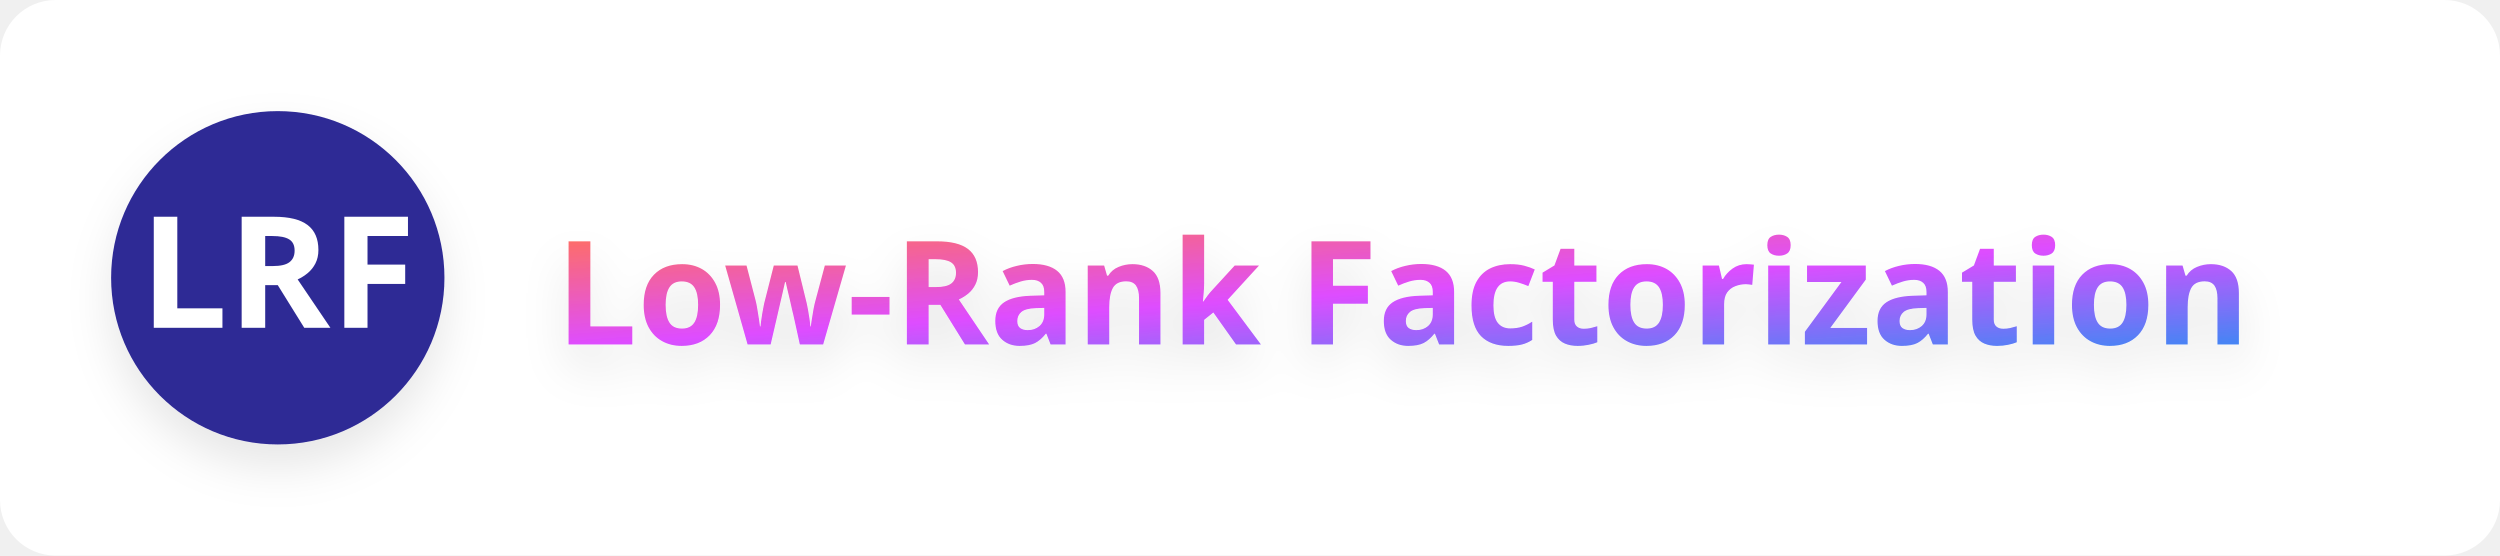
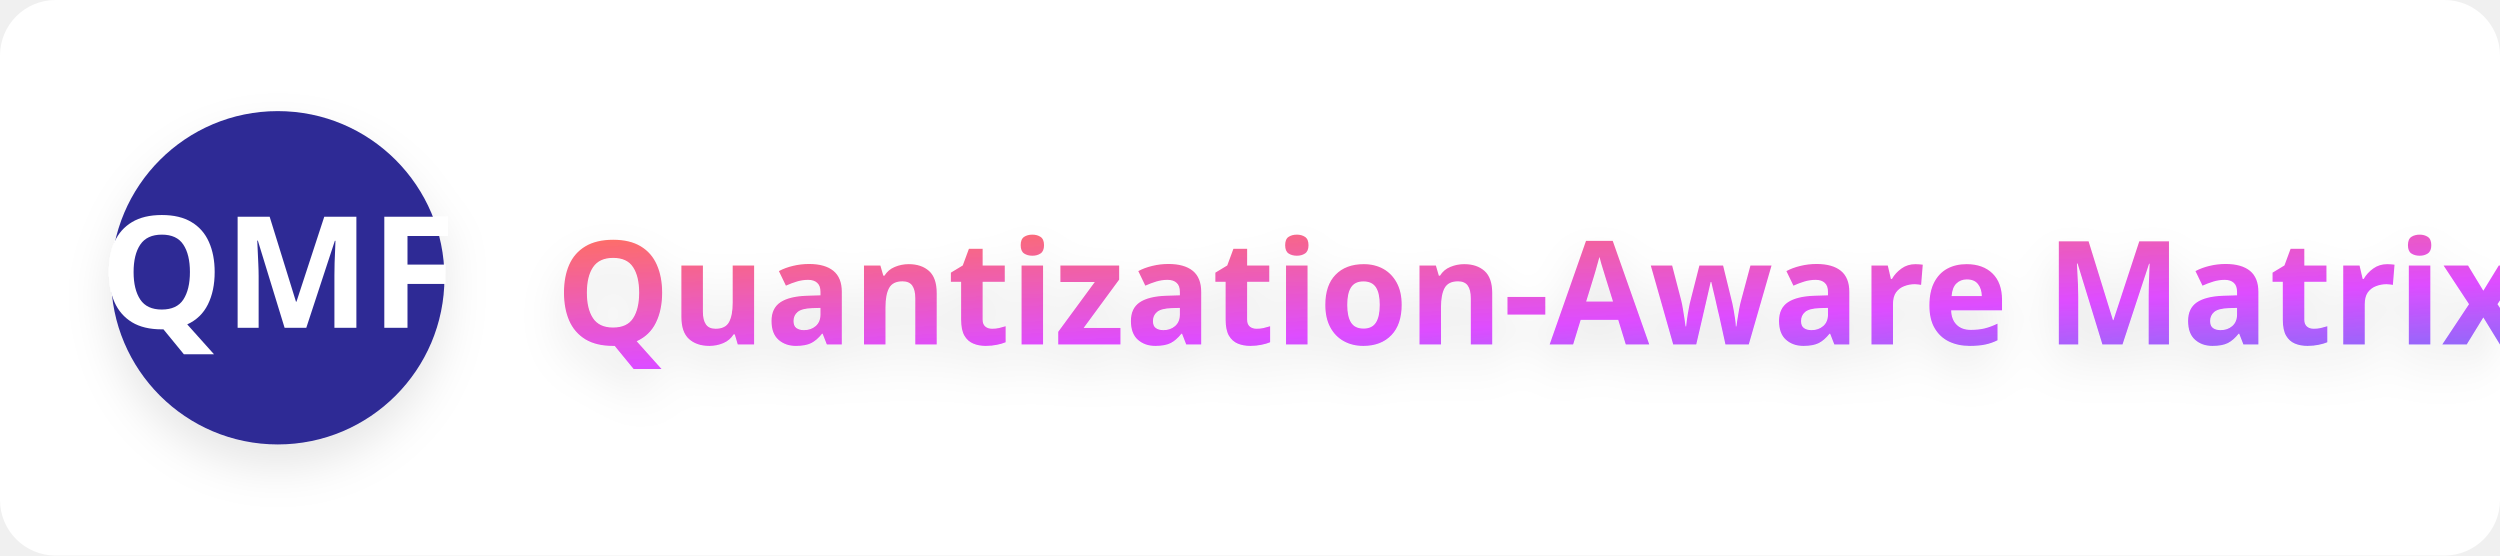
<svg xmlns="http://www.w3.org/2000/svg" width="450" height="100">
  <rect x="0" y="0" width="450" height="100" rx="10" ry="10" fill="white" />
  <filter id="shadow" x="-20%" y="-20%" width="140%" height="140%">
    <feDropShadow dx="0" dy="4" stdDeviation="4" flood-color="rgba(0,0,0,0.1)" />
  </filter>
  <g filter="url(#shadow)">
    <circle cx="50" cy="50" r="30" fill="#2f2b95" />
-     <text x="50" y="59" font-family="'Segoe UI', Tahoma, Geneva, Verdana, sans-serif" font-size="28" font-weight="bold" fill="white" text-anchor="middle">LRF</text>
-     <text x="100" y="62" font-family="'Segoe UI', Tahoma, Geneva, Verdana, sans-serif" font-size="26" font-weight="bold" fill="url(#text-gradient)" text-anchor="start" text-shadow="1px 1px 2px rgba(0,0,0,0.1)">Low-Rank Factorization</text>
+     <text x="50" y="59" font-family="'Segoe UI', Tahoma, Geneva, Verdana, sans-serif" font-size="28" font-weight="bold" fill="white" text-anchor="middle">QMF</text>
+     <text x="100" y="62" font-family="'Segoe UI', Tahoma, Geneva, Verdana, sans-serif" font-size="26" font-weight="bold" fill="url(#text-gradient)" text-anchor="start" text-shadow="1px 1px 2px rgba(0,0,0,0.1)">Quantization-Aware Matrix Factorization</text>
  </g>
  <defs>
    <linearGradient id="text-gradient" x1="0" y1="0" x2="1" y2="1">
      <stop offset="0%" stop-color="#ff6f61" />
      <stop offset="50%" stop-color="#de4dff" />
      <stop offset="100%" stop-color="#4286f4" />
    </linearGradient>
  </defs>
</svg>
